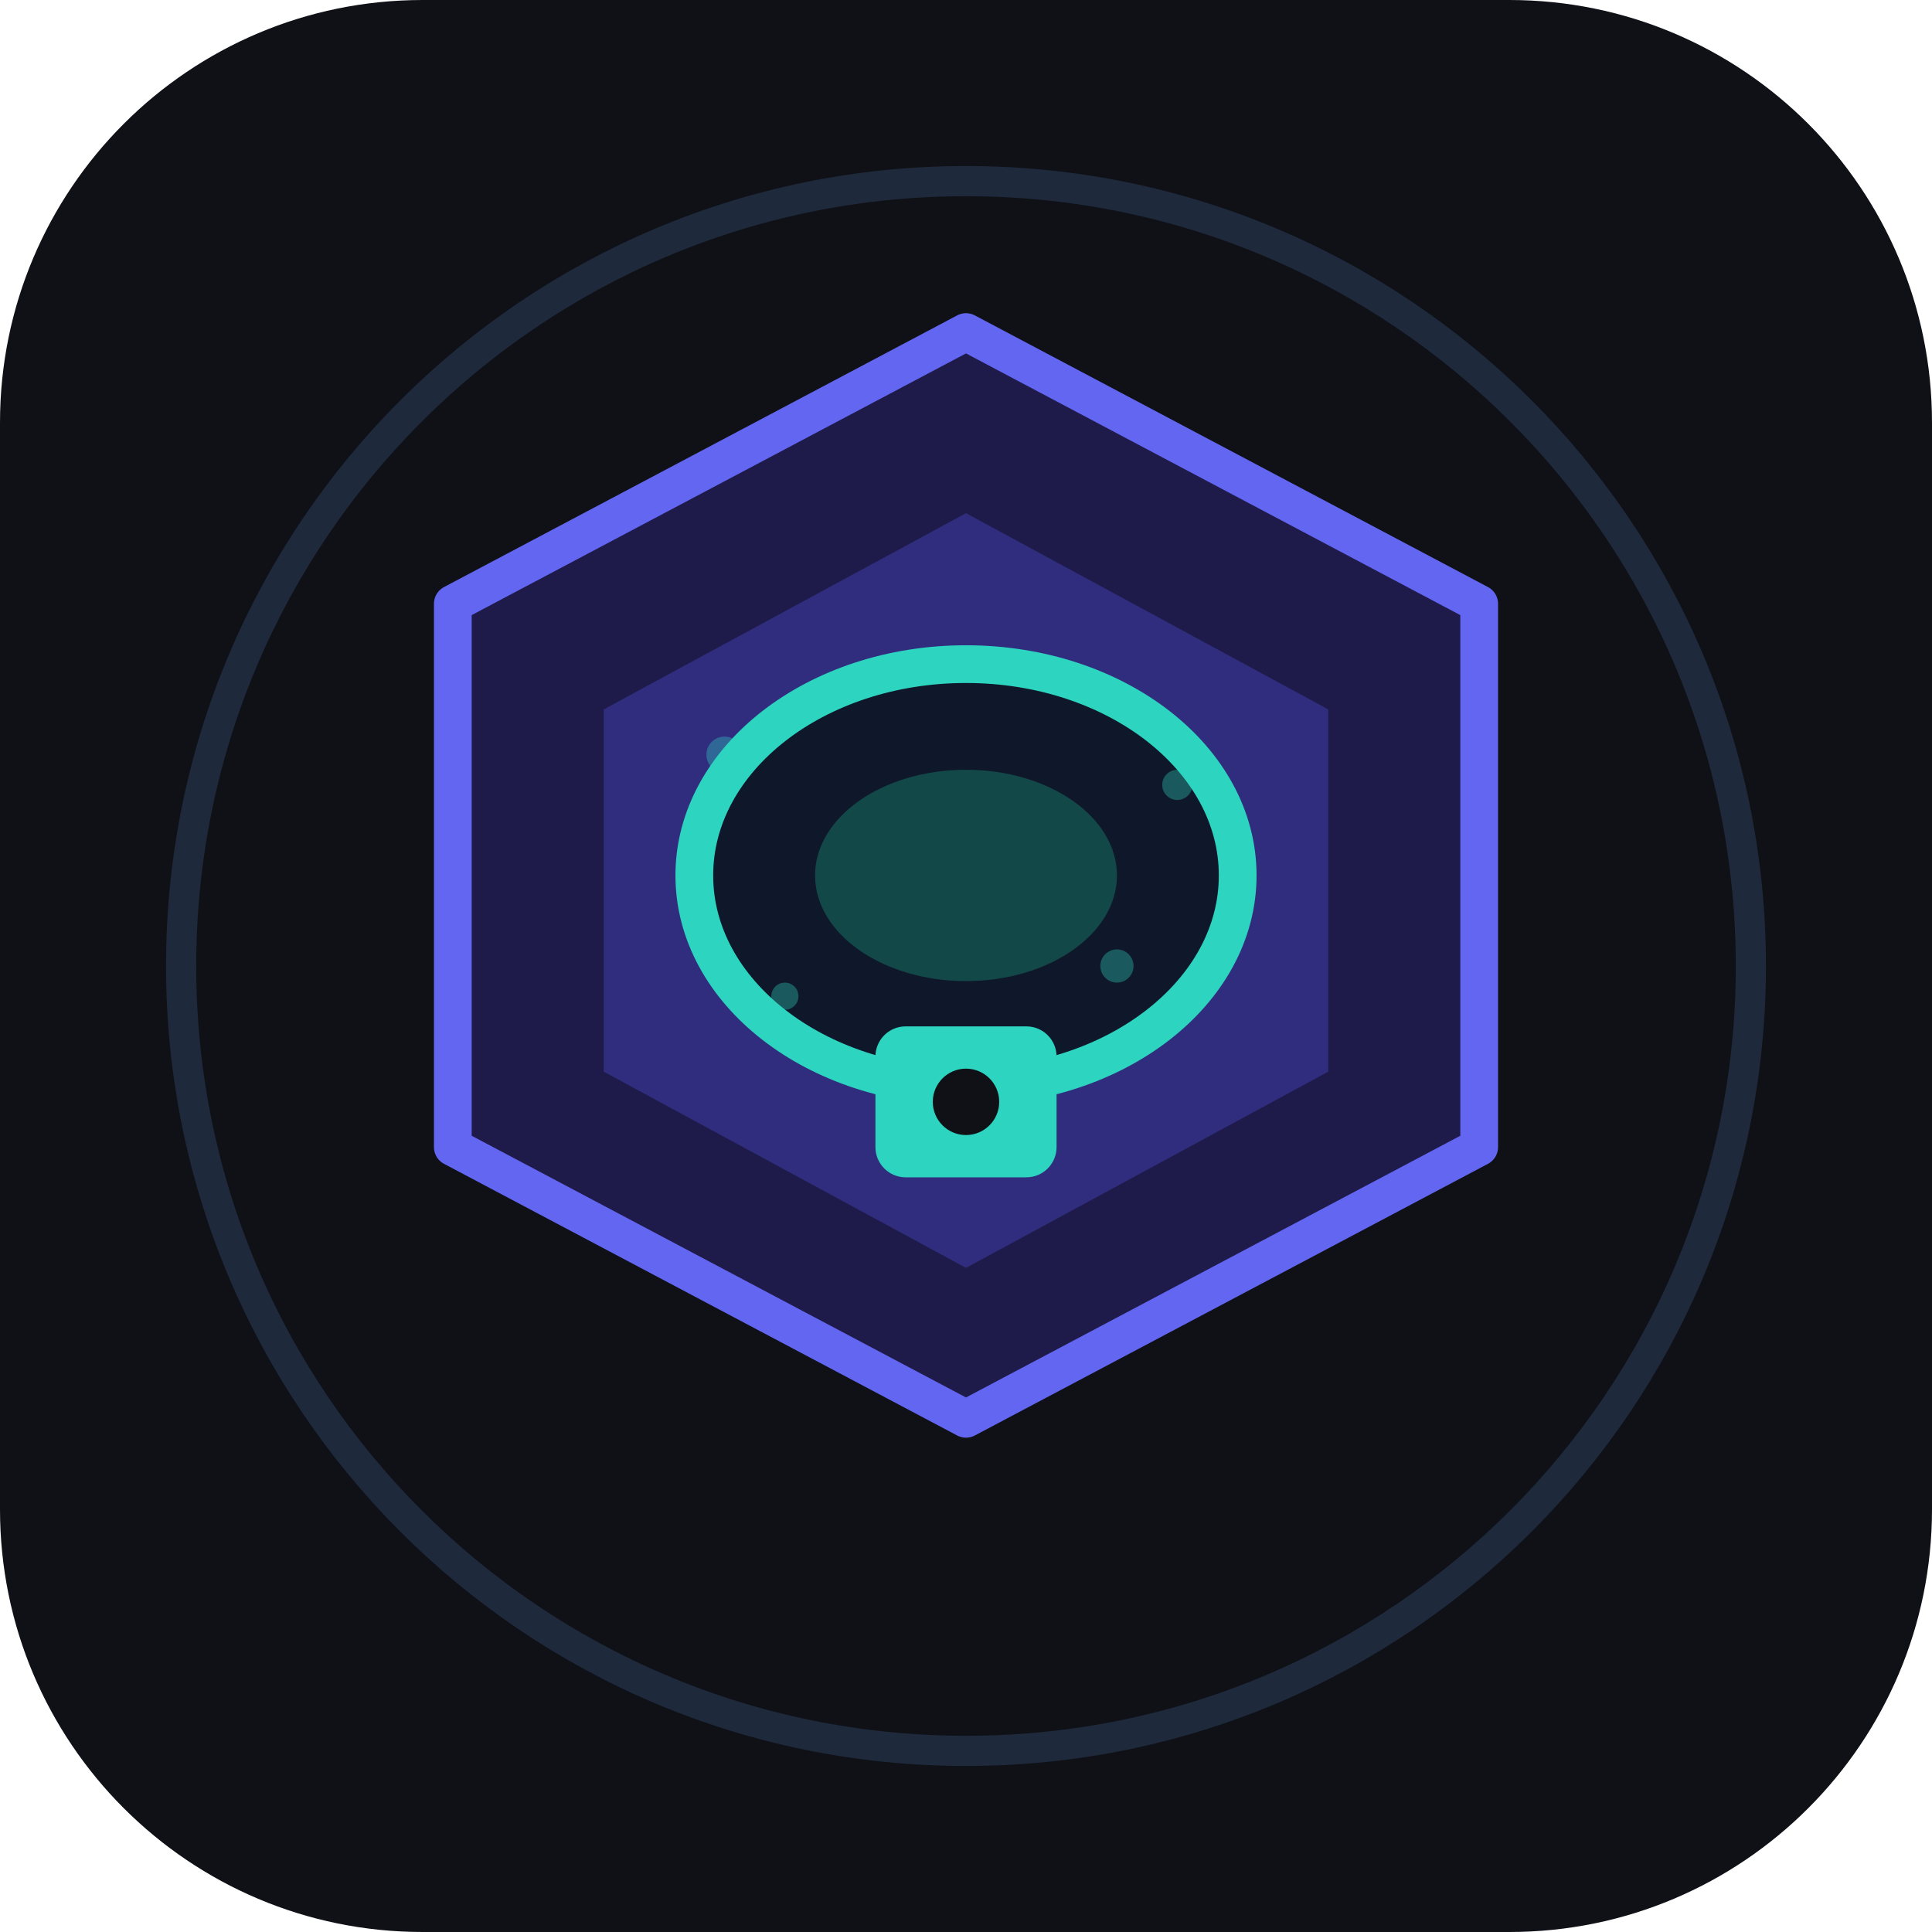
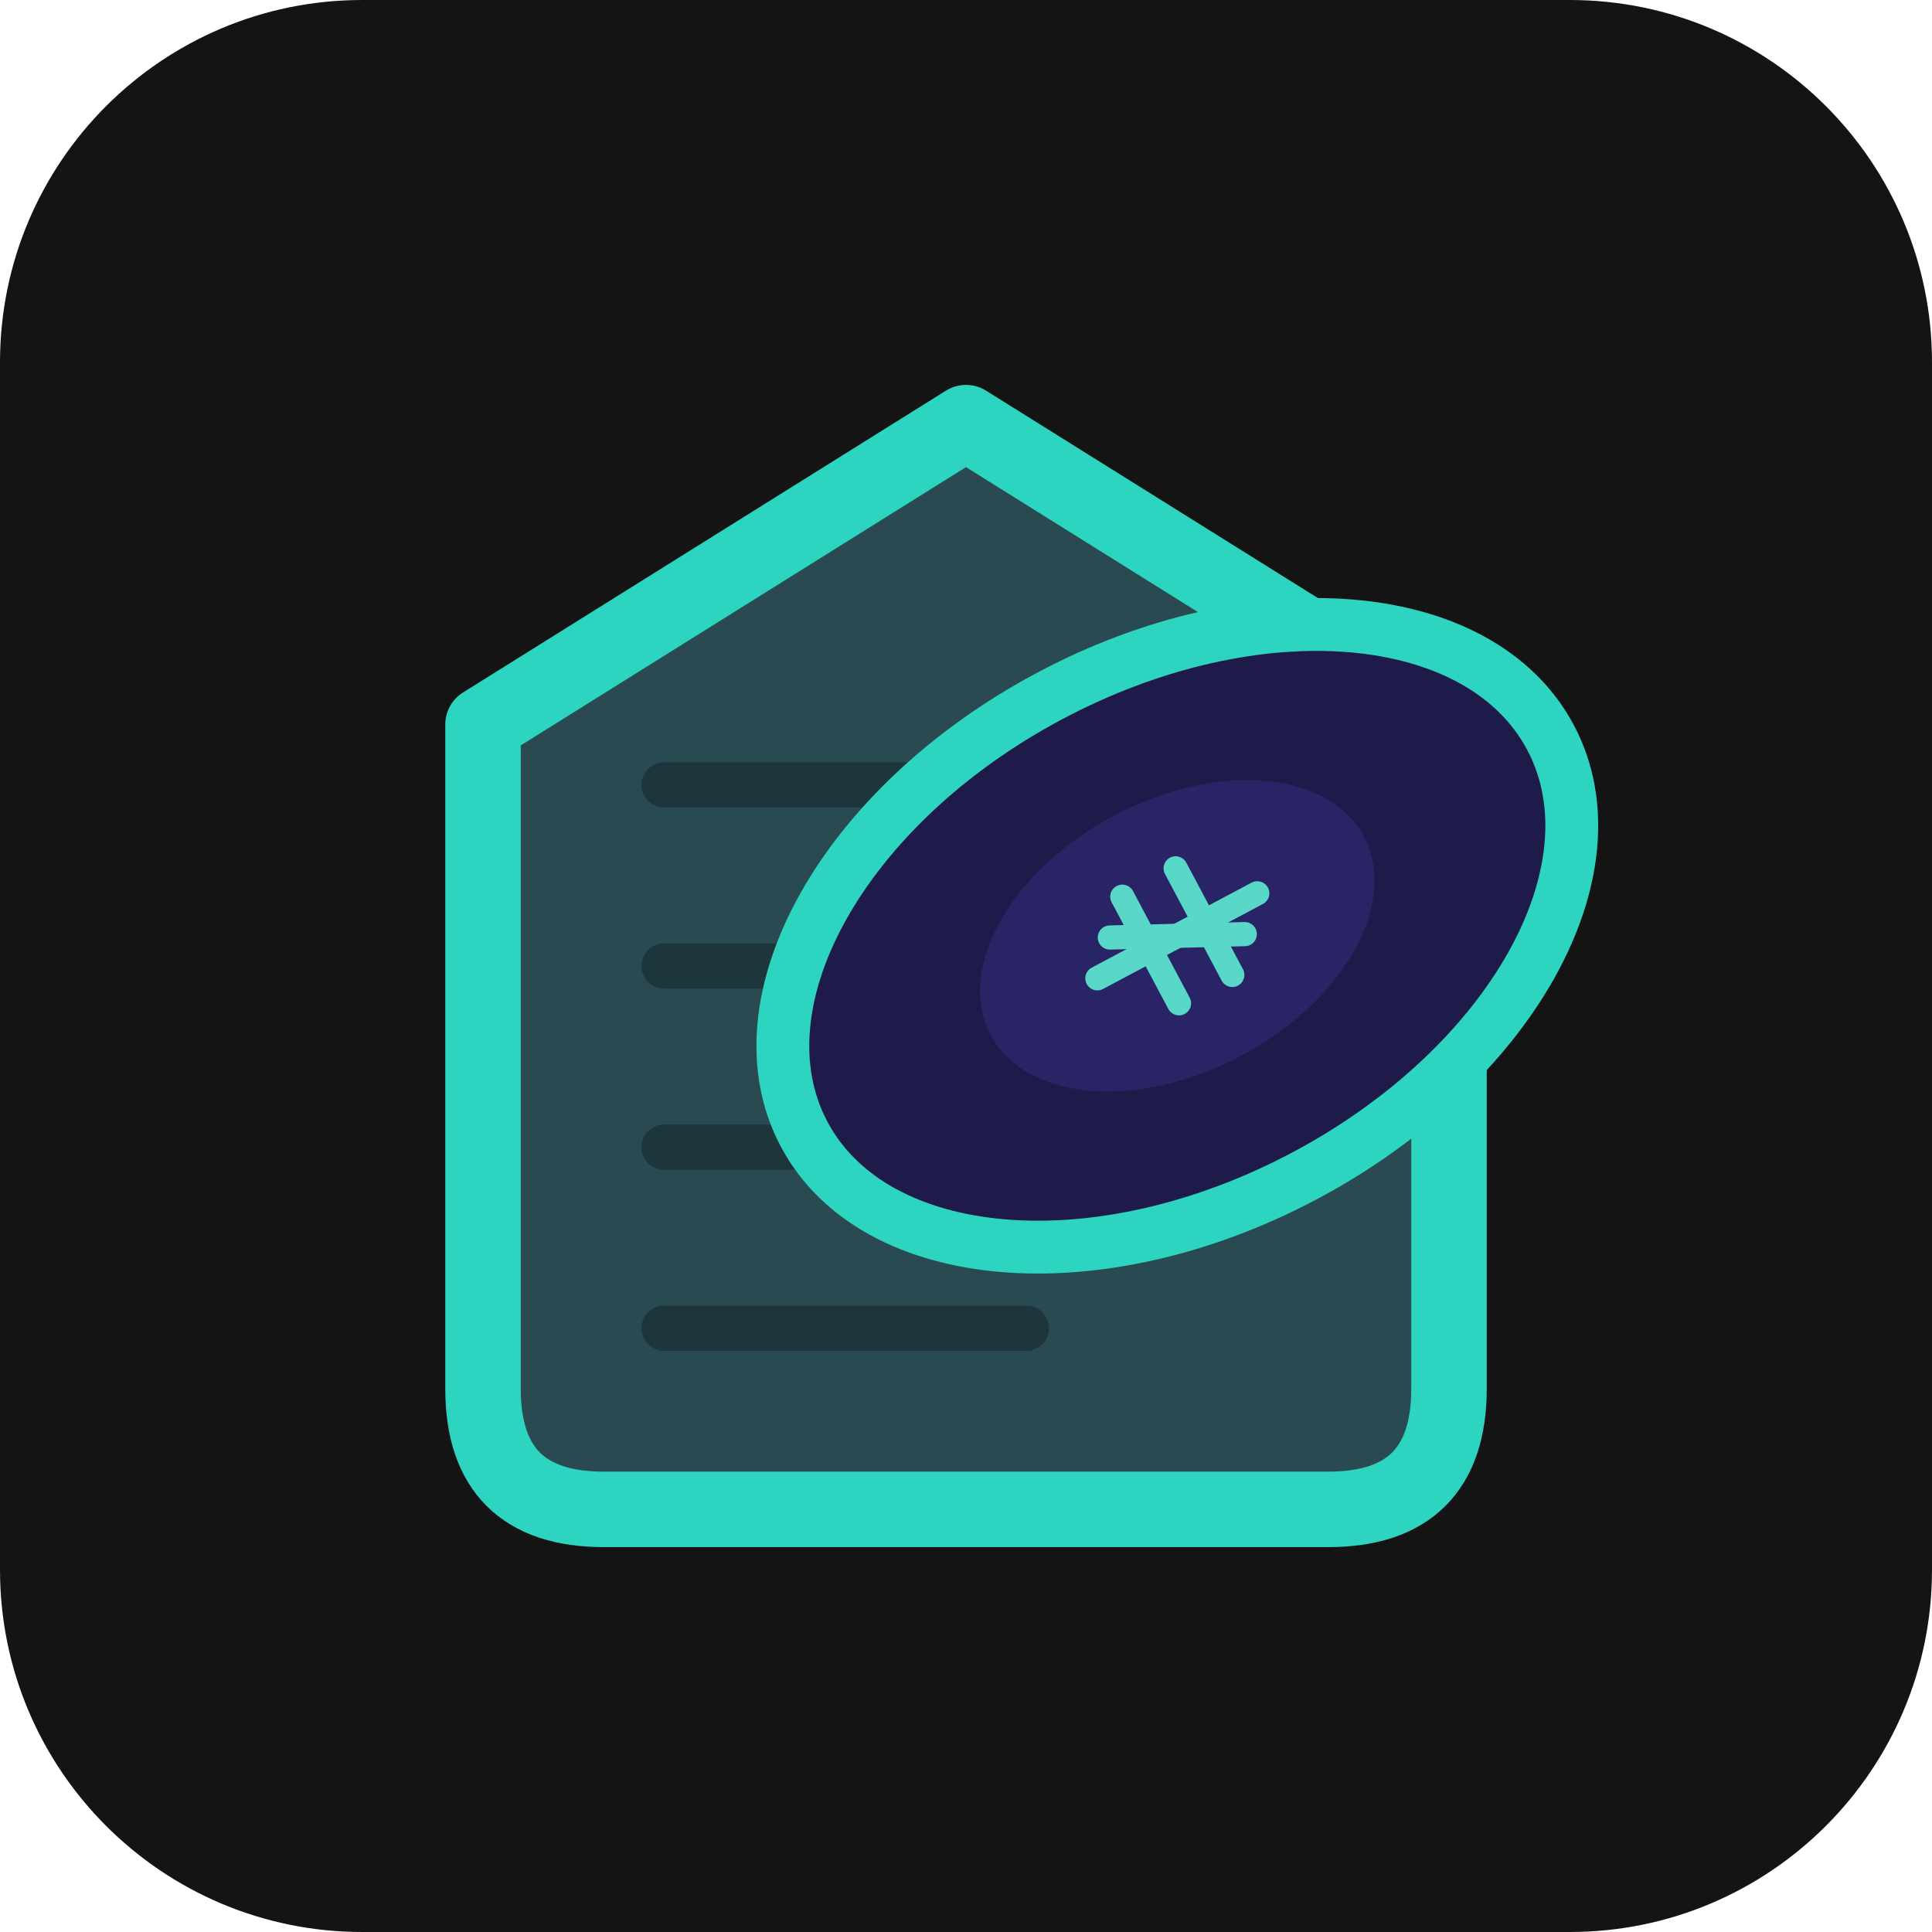
<svg xmlns="http://www.w3.org/2000/svg" viewBox="0 0 128 128" role="img" aria-label="nimvault">
-   <rect width="128" height="128" rx="28" fill="#0f1117" />
-   <circle cx="64" cy="64" r="52" fill="none" stroke="#1e293b" stroke-width="2" />
-   <path fill="#1e1b4b" stroke="#6366f1" stroke-width="2.5" stroke-linejoin="round" d="M64 22 L98 40 L98 76 L64 94 L30 76 L30 40 Z" />
-   <path fill="#312e81" opacity="0.95" d="M64 34 L88 47 L88 71 L64 84 L40 71 L40 47 Z" />
-   <ellipse cx="64" cy="58" rx="18" ry="14" fill="#0f172a" stroke="#2dd4bf" stroke-width="2.5" />
-   <ellipse cx="64" cy="58" rx="10" ry="7" fill="#134e4a" opacity="0.9" />
-   <rect x="58" y="68" width="12" height="10" rx="2" fill="#2dd4bf" />
-   <circle cx="64" cy="73" r="2.2" fill="#0f1117" />
-   <g fill="#2dd4bf" opacity="0.35">
-     <circle cx="48" cy="50" r="1.2" />
-     <circle cx="78" cy="52" r="1" />
-     <circle cx="52" cy="66" r="0.9" />
-     <circle cx="74" cy="64" r="1.1" />
+   <rect width="128" height="128" rx="24" fill="#141414" />
+   <path fill="#2a4a52" stroke="#2dd4bf" stroke-width="5" stroke-linejoin="round" d="M32 48 L64 28 L96 48 L96 92 Q96 100 88 100 L40 100 Q32 100 32 92 Z" />
+   <g stroke="#1a3338" stroke-width="3" stroke-linecap="round" opacity="0.85">
+     <line x1="44" y1="52" x2="84" y2="52" />
+     <line x1="44" y1="64" x2="84" y2="64" />
+     <line x1="44" y1="76" x2="72" y2="76" />
+     <line x1="44" y1="88" x2="68" y2="88" />
+   </g>
+   <ellipse cx="78" cy="62" rx="28" ry="18" fill="#1e1b4b" stroke="#2dd4bf" stroke-width="3.5" transform="rotate(-28 78 62)" />
+   <ellipse cx="78" cy="62" rx="14" ry="9" fill="#312e81" opacity="0.5" transform="rotate(-28 78 62)" />
+   <g stroke="#5eead4" stroke-width="1.6" stroke-linecap="round" opacity="0.9" transform="rotate(-28 78 62)">
+     <line x1="72" y1="62" x2="84" y2="62" />
+     <line x1="76" y1="58" x2="76" y2="66" />
+     <line x1="80" y1="58" x2="80" y2="66" />
+     <line x1="74" y1="60" x2="82" y2="64" />
  </g>
</svg>
